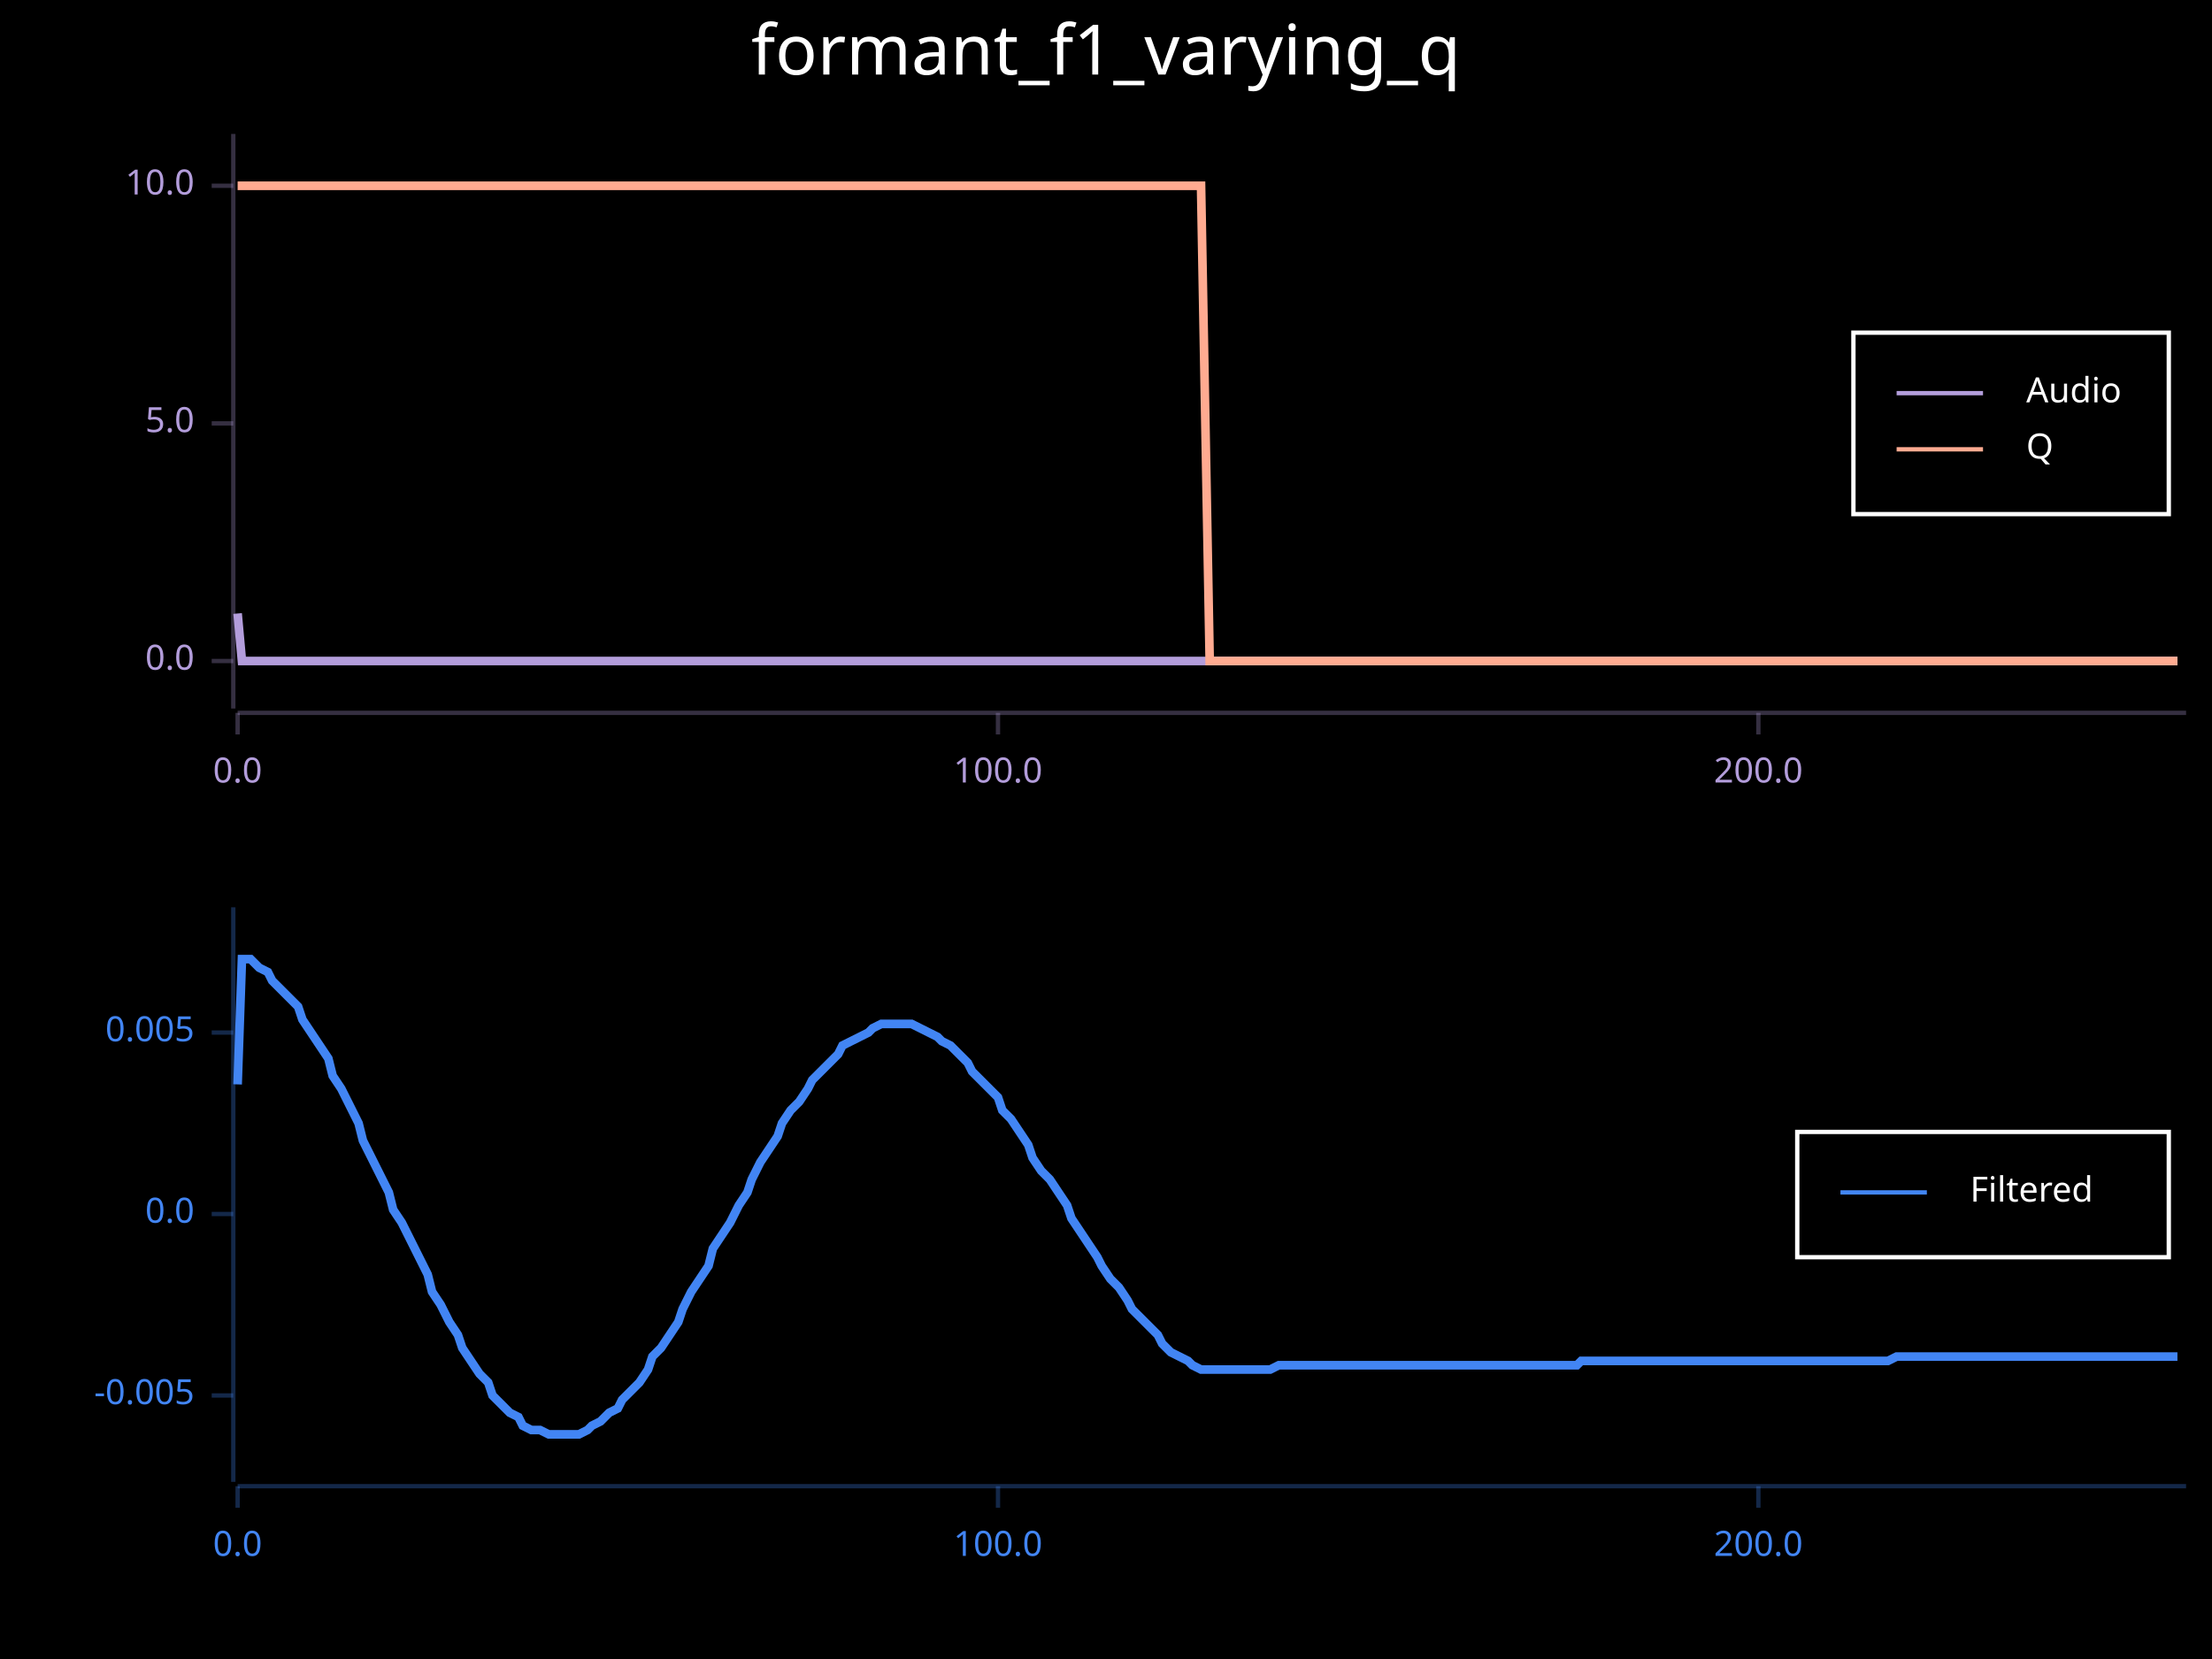
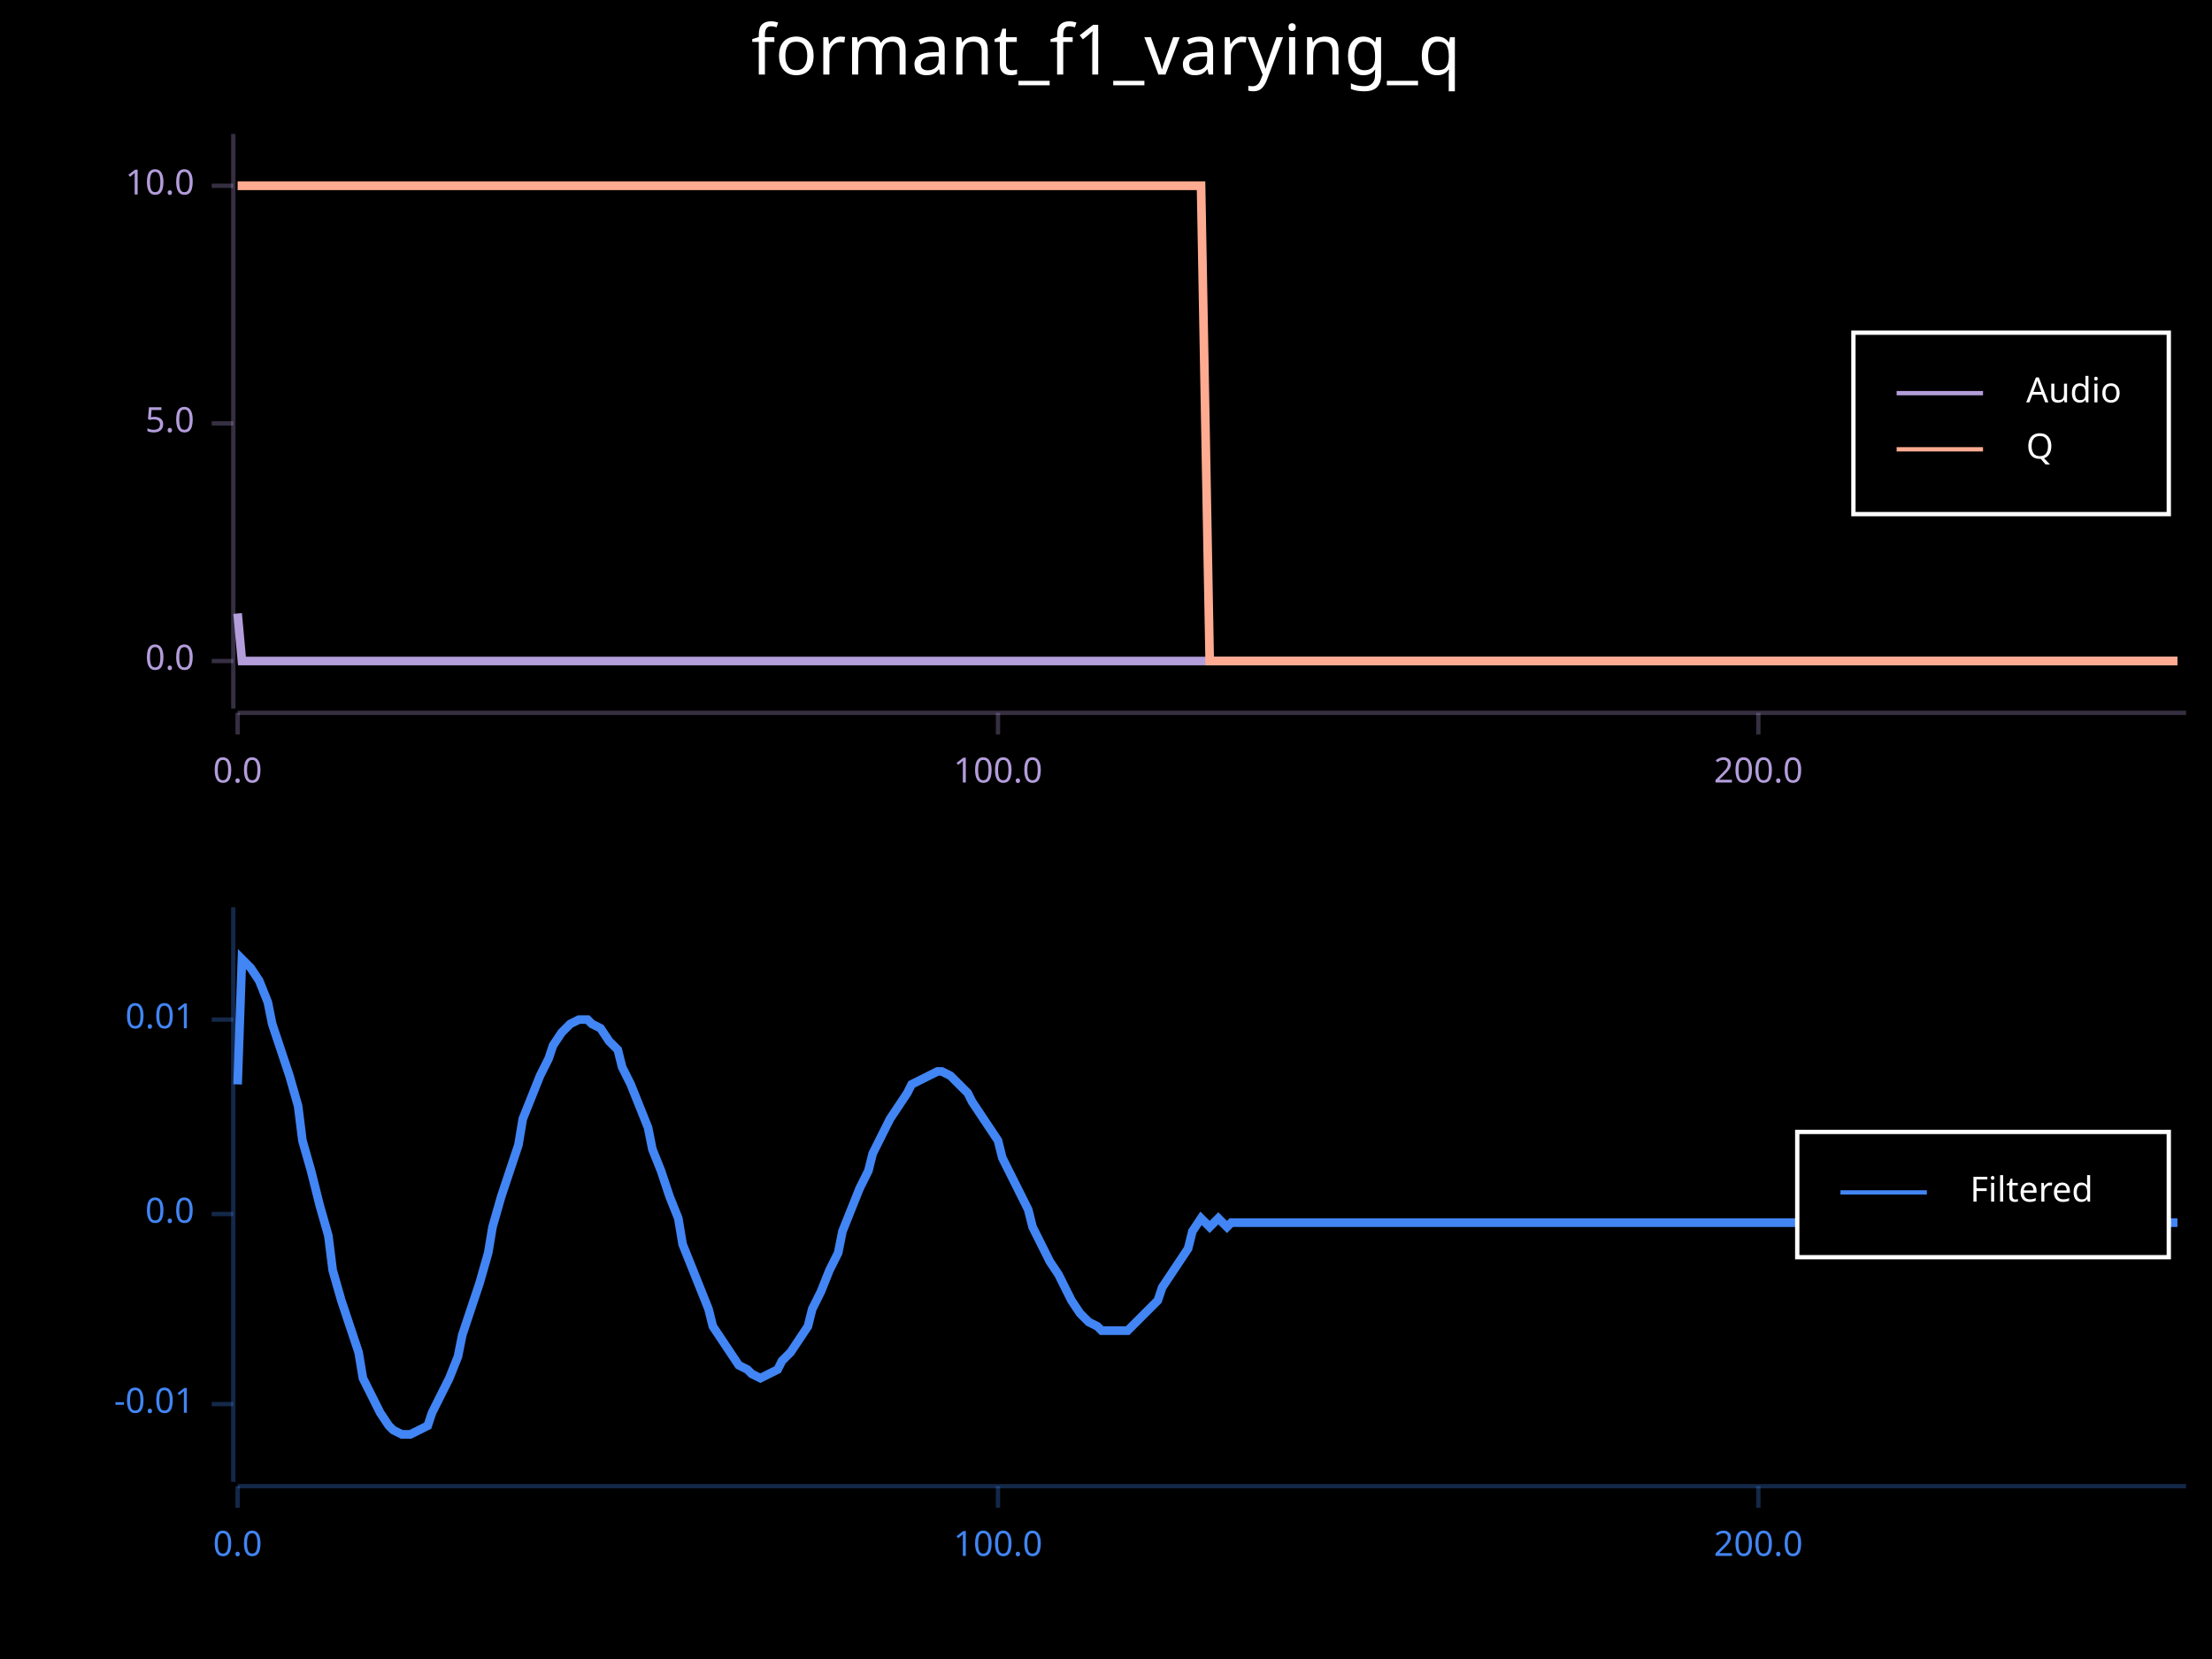
<svg xmlns="http://www.w3.org/2000/svg" width="512" height="384" viewBox="0 0 512 384">
  <rect x="0" y="0" width="512" height="384" opacity="1" fill="#000000" stroke="none" />
  <text x="256" y="5" dy="0.76em" text-anchor="middle" font-family="sans-serif" font-size="16.129" opacity="1" fill="#FFFFFF">
formant_f1_varying_q
</text>
  <polyline fill="none" opacity="0.3" stroke="#B39DDB" stroke-width="1" points="54,31 54,164 " />
  <text x="45" y="153" dy="0.5ex" text-anchor="end" font-family="sans-serif" font-size="8.065" opacity="1" fill="#B39DDB">
0.0
</text>
  <polyline fill="none" opacity="0.3" stroke="#B39DDB" stroke-width="1" points="49,153 54,153 " />
  <text x="45" y="98" dy="0.5ex" text-anchor="end" font-family="sans-serif" font-size="8.065" opacity="1" fill="#B39DDB">
5.0
</text>
  <polyline fill="none" opacity="0.3" stroke="#B39DDB" stroke-width="1" points="49,98 54,98 " />
  <text x="45" y="43" dy="0.5ex" text-anchor="end" font-family="sans-serif" font-size="8.065" opacity="1" fill="#B39DDB">
10.0
</text>
  <polyline fill="none" opacity="0.3" stroke="#B39DDB" stroke-width="1" points="49,43 54,43 " />
  <polyline fill="none" opacity="0.3" stroke="#B39DDB" stroke-width="1" points="55,165 506,165 " />
  <text x="55" y="175" dy="0.76em" text-anchor="middle" font-family="sans-serif" font-size="8.065" opacity="1" fill="#B39DDB">
0.0
</text>
  <polyline fill="none" opacity="0.3" stroke="#B39DDB" stroke-width="1" points="55,165 55,170 " />
  <text x="231" y="175" dy="0.76em" text-anchor="middle" font-family="sans-serif" font-size="8.065" opacity="1" fill="#B39DDB">
100.0
</text>
  <polyline fill="none" opacity="0.3" stroke="#B39DDB" stroke-width="1" points="231,165 231,170 " />
  <text x="407" y="175" dy="0.76em" text-anchor="middle" font-family="sans-serif" font-size="8.065" opacity="1" fill="#B39DDB">
200.0
</text>
  <polyline fill="none" opacity="0.3" stroke="#B39DDB" stroke-width="1" points="407,165 407,170 " />
  <polyline fill="none" opacity="1" stroke="#B39DDB" stroke-width="2" points="55,142 56,153 58,153 60,153 62,153 63,153 65,153 67,153 69,153 70,153 72,153 74,153 76,153 77,153 79,153 81,153 83,153 84,153 86,153 88,153 90,153 91,153 93,153 95,153 97,153 99,153 100,153 102,153 104,153 106,153 107,153 109,153 111,153 113,153 114,153 116,153 118,153 120,153 121,153 123,153 125,153 127,153 128,153 130,153 132,153 134,153 136,153 137,153 139,153 141,153 143,153 144,153 146,153 148,153 150,153 151,153 153,153 155,153 157,153 158,153 160,153 162,153 164,153 165,153 167,153 169,153 171,153 173,153 174,153 176,153 178,153 180,153 181,153 183,153 185,153 187,153 188,153 190,153 192,153 194,153 195,153 197,153 199,153 201,153 202,153 204,153 206,153 208,153 210,153 211,153 213,153 215,153 217,153 218,153 220,153 222,153 224,153 225,153 227,153 229,153 231,153 232,153 234,153 236,153 238,153 239,153 241,153 243,153 245,153 247,153 248,153 250,153 252,153 254,153 255,153 257,153 259,153 261,153 262,153 264,153 266,153 268,153 269,153 271,153 273,153 275,153 276,153 278,153 280,153 282,153 284,153 285,153 287,153 289,153 291,153 292,153 294,153 296,153 298,153 299,153 301,153 303,153 305,153 306,153 308,153 310,153 312,153 313,153 315,153 317,153 319,153 321,153 322,153 324,153 326,153 328,153 329,153 331,153 333,153 335,153 336,153 338,153 340,153 342,153 343,153 345,153 347,153 349,153 350,153 352,153 354,153 356,153 358,153 359,153 361,153 363,153 365,153 366,153 368,153 370,153 372,153 373,153 375,153 377,153 379,153 380,153 382,153 384,153 386,153 387,153 389,153 391,153 393,153 395,153 396,153 398,153 400,153 402,153 403,153 405,153 407,153 409,153 410,153 412,153 414,153 416,153 417,153 419,153 421,153 423,153 424,153 426,153 428,153 430,153 432,153 433,153 435,153 437,153 439,153 440,153 442,153 444,153 446,153 447,153 449,153 451,153 453,153 454,153 456,153 458,153 460,153 461,153 463,153 465,153 467,153 469,153 470,153 472,153 474,153 476,153 477,153 479,153 481,153 483,153 484,153 486,153 488,153 490,153 491,153 493,153 495,153 497,153 498,153 500,153 502,153 504,153 " />
  <polyline fill="none" opacity="1" stroke="#FFAB91" stroke-width="2" points="55,43 56,43 58,43 60,43 62,43 63,43 65,43 67,43 69,43 70,43 72,43 74,43 76,43 77,43 79,43 81,43 83,43 84,43 86,43 88,43 90,43 91,43 93,43 95,43 97,43 99,43 100,43 102,43 104,43 106,43 107,43 109,43 111,43 113,43 114,43 116,43 118,43 120,43 121,43 123,43 125,43 127,43 128,43 130,43 132,43 134,43 136,43 137,43 139,43 141,43 143,43 144,43 146,43 148,43 150,43 151,43 153,43 155,43 157,43 158,43 160,43 162,43 164,43 165,43 167,43 169,43 171,43 173,43 174,43 176,43 178,43 180,43 181,43 183,43 185,43 187,43 188,43 190,43 192,43 194,43 195,43 197,43 199,43 201,43 202,43 204,43 206,43 208,43 210,43 211,43 213,43 215,43 217,43 218,43 220,43 222,43 224,43 225,43 227,43 229,43 231,43 232,43 234,43 236,43 238,43 239,43 241,43 243,43 245,43 247,43 248,43 250,43 252,43 254,43 255,43 257,43 259,43 261,43 262,43 264,43 266,43 268,43 269,43 271,43 273,43 275,43 276,43 278,43 280,153 282,153 284,153 285,153 287,153 289,153 291,153 292,153 294,153 296,153 298,153 299,153 301,153 303,153 305,153 306,153 308,153 310,153 312,153 313,153 315,153 317,153 319,153 321,153 322,153 324,153 326,153 328,153 329,153 331,153 333,153 335,153 336,153 338,153 340,153 342,153 343,153 345,153 347,153 349,153 350,153 352,153 354,153 356,153 358,153 359,153 361,153 363,153 365,153 366,153 368,153 370,153 372,153 373,153 375,153 377,153 379,153 380,153 382,153 384,153 386,153 387,153 389,153 391,153 393,153 395,153 396,153 398,153 400,153 402,153 403,153 405,153 407,153 409,153 410,153 412,153 414,153 416,153 417,153 419,153 421,153 423,153 424,153 426,153 428,153 430,153 432,153 433,153 435,153 437,153 439,153 440,153 442,153 444,153 446,153 447,153 449,153 451,153 453,153 454,153 456,153 458,153 460,153 461,153 463,153 465,153 467,153 469,153 470,153 472,153 474,153 476,153 477,153 479,153 481,153 483,153 484,153 486,153 488,153 490,153 491,153 493,153 495,153 497,153 498,153 500,153 502,153 504,153 " />
  <rect x="429" y="77" width="73" height="42" opacity="1" fill="#000000" stroke="none" />
  <rect x="429" y="77" width="73" height="42" opacity="1" fill="none" stroke="#FFFFFF" />
  <text x="469" y="87" dy="0.76em" text-anchor="start" font-family="sans-serif" font-size="8.065" opacity="1" fill="#FFFFFF">
Audio
</text>
  <text x="469" y="100" dy="0.76em" text-anchor="start" font-family="sans-serif" font-size="8.065" opacity="1" fill="#FFFFFF">
Q
</text>
  <polyline fill="none" opacity="1" stroke="#B39DDB" stroke-width="1" points="439,91 459,91 " />
  <polyline fill="none" opacity="1" stroke="#FFAB91" stroke-width="1" points="439,104 459,104 " />
  <polyline fill="none" opacity="0.3" stroke="#4285F4" stroke-width="1" points="54,210 54,343 " />
-   <text x="45" y="323" dy="0.5ex" text-anchor="end" font-family="sans-serif" font-size="8.065" opacity="1" fill="#4285F4">
- -0.005
+   <text x="45" y="325" dy="0.5ex" text-anchor="end" font-family="sans-serif" font-size="8.065" opacity="1" fill="#4285F4">
+ -0.01
</text>
-   <polyline fill="none" opacity="0.3" stroke="#4285F4" stroke-width="1" points="49,323 54,323 " />
+   <polyline fill="none" opacity="0.3" stroke="#4285F4" stroke-width="1" points="49,325 54,325 " />
  <text x="45" y="281" dy="0.5ex" text-anchor="end" font-family="sans-serif" font-size="8.065" opacity="1" fill="#4285F4">
0.0
</text>
  <polyline fill="none" opacity="0.3" stroke="#4285F4" stroke-width="1" points="49,281 54,281 " />
-   <text x="45" y="239" dy="0.5ex" text-anchor="end" font-family="sans-serif" font-size="8.065" opacity="1" fill="#4285F4">
- 0.005
+   <text x="45" y="236" dy="0.5ex" text-anchor="end" font-family="sans-serif" font-size="8.065" opacity="1" fill="#4285F4">
+ 0.01
</text>
-   <polyline fill="none" opacity="0.3" stroke="#4285F4" stroke-width="1" points="49,239 54,239 " />
+   <polyline fill="none" opacity="0.3" stroke="#4285F4" stroke-width="1" points="49,236 54,236 " />
  <polyline fill="none" opacity="0.3" stroke="#4285F4" stroke-width="1" points="55,344 506,344 " />
  <text x="55" y="354" dy="0.76em" text-anchor="middle" font-family="sans-serif" font-size="8.065" opacity="1" fill="#4285F4">
0.0
</text>
  <polyline fill="none" opacity="0.3" stroke="#4285F4" stroke-width="1" points="55,344 55,349 " />
  <text x="231" y="354" dy="0.76em" text-anchor="middle" font-family="sans-serif" font-size="8.065" opacity="1" fill="#4285F4">
100.0
</text>
  <polyline fill="none" opacity="0.3" stroke="#4285F4" stroke-width="1" points="231,344 231,349 " />
  <text x="407" y="354" dy="0.76em" text-anchor="middle" font-family="sans-serif" font-size="8.065" opacity="1" fill="#4285F4">
200.0
</text>
  <polyline fill="none" opacity="0.3" stroke="#4285F4" stroke-width="1" points="407,344 407,349 " />
-   <polyline fill="none" opacity="1" stroke="#4285F4" stroke-width="2" points="55,251 56,222 58,222 60,224 62,225 63,227 65,229 67,231 69,233 70,236 72,239 74,242 76,245 77,249 79,252 81,256 83,260 84,264 86,268 88,272 90,276 91,280 93,283 95,287 97,291 99,295 100,299 102,302 104,306 106,309 107,312 109,315 111,318 113,320 114,323 116,325 118,327 120,328 121,330 123,331 125,331 127,332 128,332 130,332 132,332 134,332 136,331 137,330 139,329 141,327 143,326 144,324 146,322 148,320 150,317 151,314 153,312 155,309 157,306 158,303 160,299 162,296 164,293 165,289 167,286 169,283 171,279 173,276 174,273 176,269 178,266 180,263 181,260 183,257 185,255 187,252 188,250 190,248 192,246 194,244 195,242 197,241 199,240 201,239 202,238 204,237 206,237 208,237 210,237 211,237 213,238 215,239 217,240 218,241 220,242 222,244 224,246 225,248 227,250 229,252 231,254 232,257 234,259 236,262 238,265 239,268 241,271 243,273 245,276 247,279 248,282 250,285 252,288 254,291 255,293 257,296 259,298 261,301 262,303 264,305 266,307 268,309 269,311 271,313 273,314 275,315 276,316 278,317 280,317 282,317 284,317 285,317 287,317 289,317 291,317 292,317 294,317 296,316 298,316 299,316 301,316 303,316 305,316 306,316 308,316 310,316 312,316 313,316 315,316 317,316 319,316 321,316 322,316 324,316 326,316 328,316 329,316 331,316 333,316 335,316 336,316 338,316 340,316 342,316 343,316 345,316 347,316 349,316 350,316 352,316 354,316 356,316 358,316 359,316 361,316 363,316 365,316 366,315 368,315 370,315 372,315 373,315 375,315 377,315 379,315 380,315 382,315 384,315 386,315 387,315 389,315 391,315 393,315 395,315 396,315 398,315 400,315 402,315 403,315 405,315 407,315 409,315 410,315 412,315 414,315 416,315 417,315 419,315 421,315 423,315 424,315 426,315 428,315 430,315 432,315 433,315 435,315 437,315 439,314 440,314 442,314 444,314 446,314 447,314 449,314 451,314 453,314 454,314 456,314 458,314 460,314 461,314 463,314 465,314 467,314 469,314 470,314 472,314 474,314 476,314 477,314 479,314 481,314 483,314 484,314 486,314 488,314 490,314 491,314 493,314 495,314 497,314 498,314 500,314 502,314 504,314 " />
+   <polyline fill="none" opacity="1" stroke="#4285F4" stroke-width="2" points="55,251 56,222 58,224 60,227 62,232 63,237 65,243 67,249 69,256 70,264 72,271 74,279 76,286 77,294 79,301 81,307 83,313 84,319 86,323 88,327 90,330 91,331 93,332 95,332 97,331 99,330 100,327 102,323 104,319 106,314 107,309 109,303 111,297 113,290 114,284 116,277 118,271 120,265 121,259 123,254 125,249 127,245 128,242 130,239 132,237 134,236 136,236 137,237 139,238 141,241 143,243 144,247 146,251 148,256 150,261 151,266 153,271 155,277 157,282 158,288 160,293 162,298 164,303 165,307 167,310 169,313 171,316 173,317 174,318 176,319 178,318 180,317 181,315 183,313 185,310 187,307 188,303 190,299 192,294 194,290 195,285 197,280 199,275 201,271 202,267 204,263 206,259 208,256 210,253 211,251 213,250 215,249 217,248 218,248 220,249 222,251 224,253 225,255 227,258 229,261 231,264 232,268 234,272 236,276 238,280 239,284 241,288 243,292 245,295 247,299 248,301 250,304 252,306 254,307 255,308 257,308 259,308 261,308 262,307 264,305 266,303 268,301 269,298 271,295 273,292 275,289 276,285 278,282 280,284 282,282 284,284 285,283 287,283 289,283 291,283 292,283 294,283 296,283 298,283 299,283 301,283 303,283 305,283 306,283 308,283 310,283 312,283 313,283 315,283 317,283 319,283 321,283 322,283 324,283 326,283 328,283 329,283 331,283 333,283 335,283 336,283 338,283 340,283 342,283 343,283 345,283 347,283 349,283 350,283 352,283 354,283 356,283 358,283 359,283 361,283 363,283 365,283 366,283 368,283 370,283 372,283 373,283 375,283 377,283 379,283 380,283 382,283 384,283 386,283 387,283 389,283 391,283 393,283 395,283 396,283 398,283 400,283 402,283 403,283 405,283 407,283 409,283 410,283 412,283 414,283 416,283 417,283 419,283 421,283 423,283 424,283 426,283 428,283 430,283 432,283 433,283 435,283 437,283 439,283 440,283 442,283 444,283 446,283 447,283 449,283 451,283 453,283 454,283 456,283 458,283 460,283 461,283 463,283 465,283 467,283 469,283 470,283 472,283 474,283 476,283 477,283 479,283 481,283 483,283 484,283 486,283 488,283 490,283 491,283 493,283 495,283 497,283 498,283 500,283 502,283 504,283 " />
  <rect x="416" y="262" width="86" height="29" opacity="1" fill="#000000" stroke="none" />
  <rect x="416" y="262" width="86" height="29" opacity="1" fill="none" stroke="#FFFFFF" />
  <text x="456" y="272" dy="0.76em" text-anchor="start" font-family="sans-serif" font-size="8.065" opacity="1" fill="#FFFFFF">
Filtered
</text>
  <polyline fill="none" opacity="1" stroke="#4285F4" stroke-width="1" points="426,276 446,276 " />
</svg>
